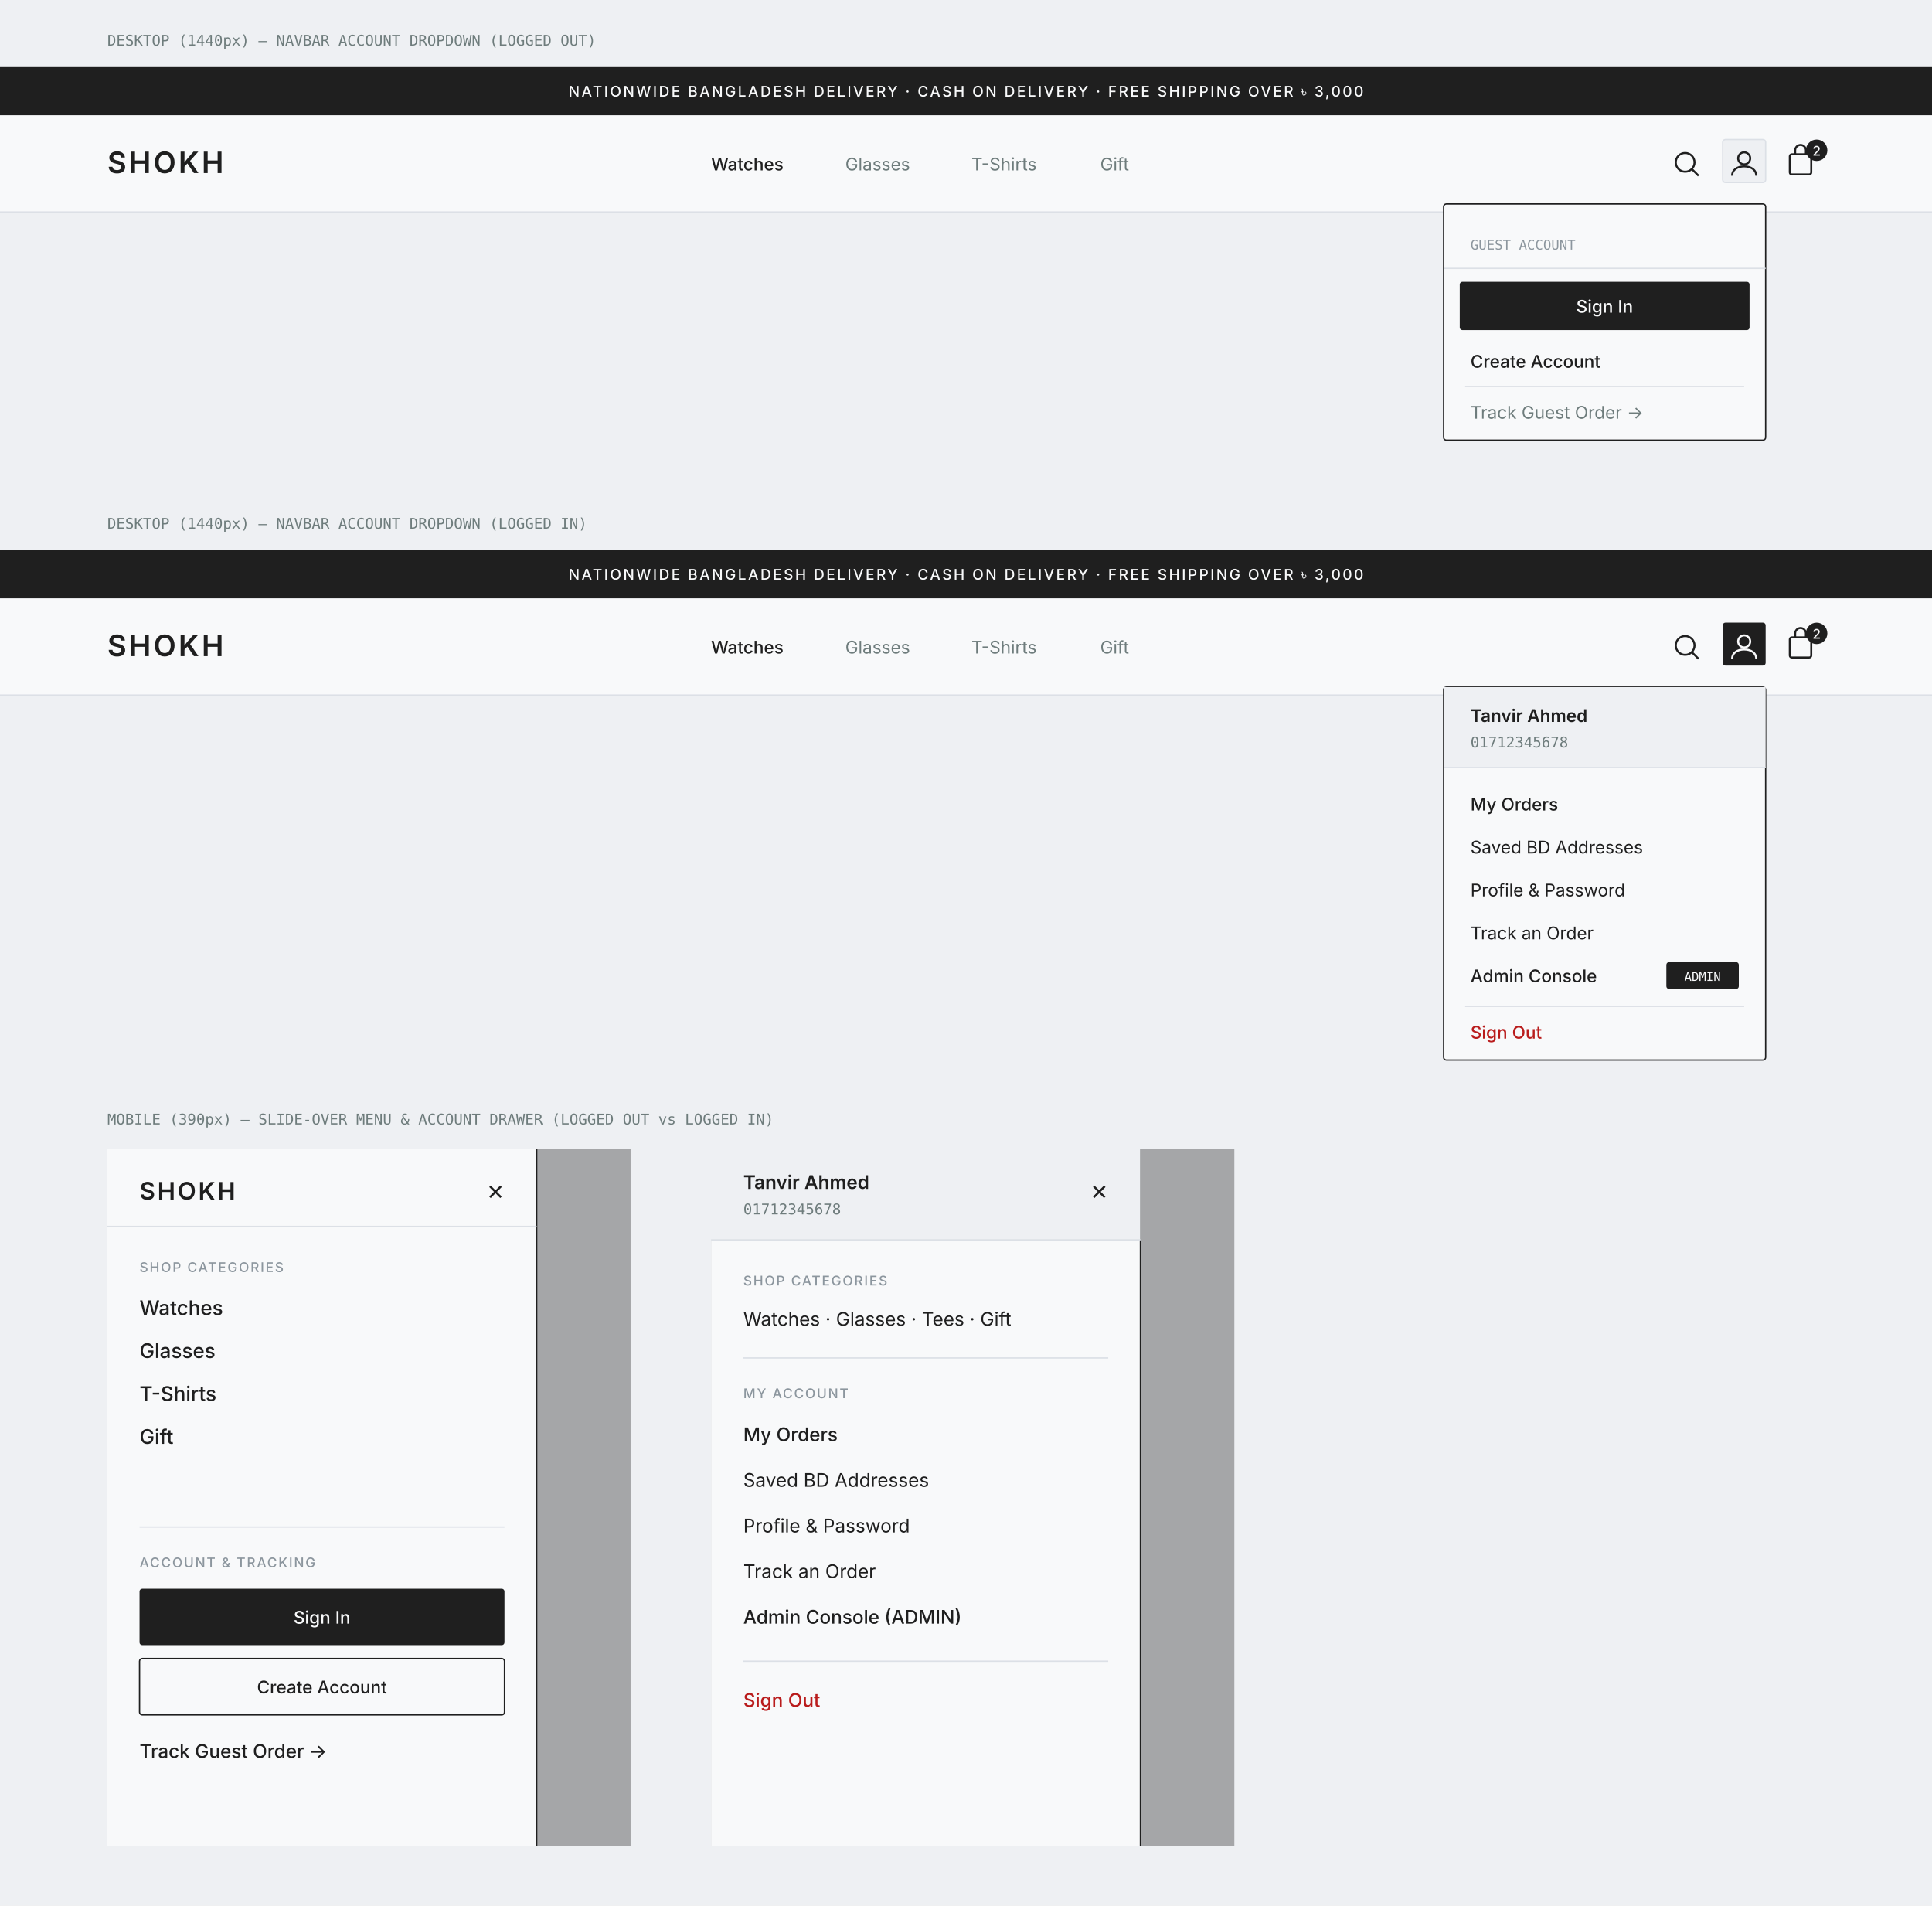
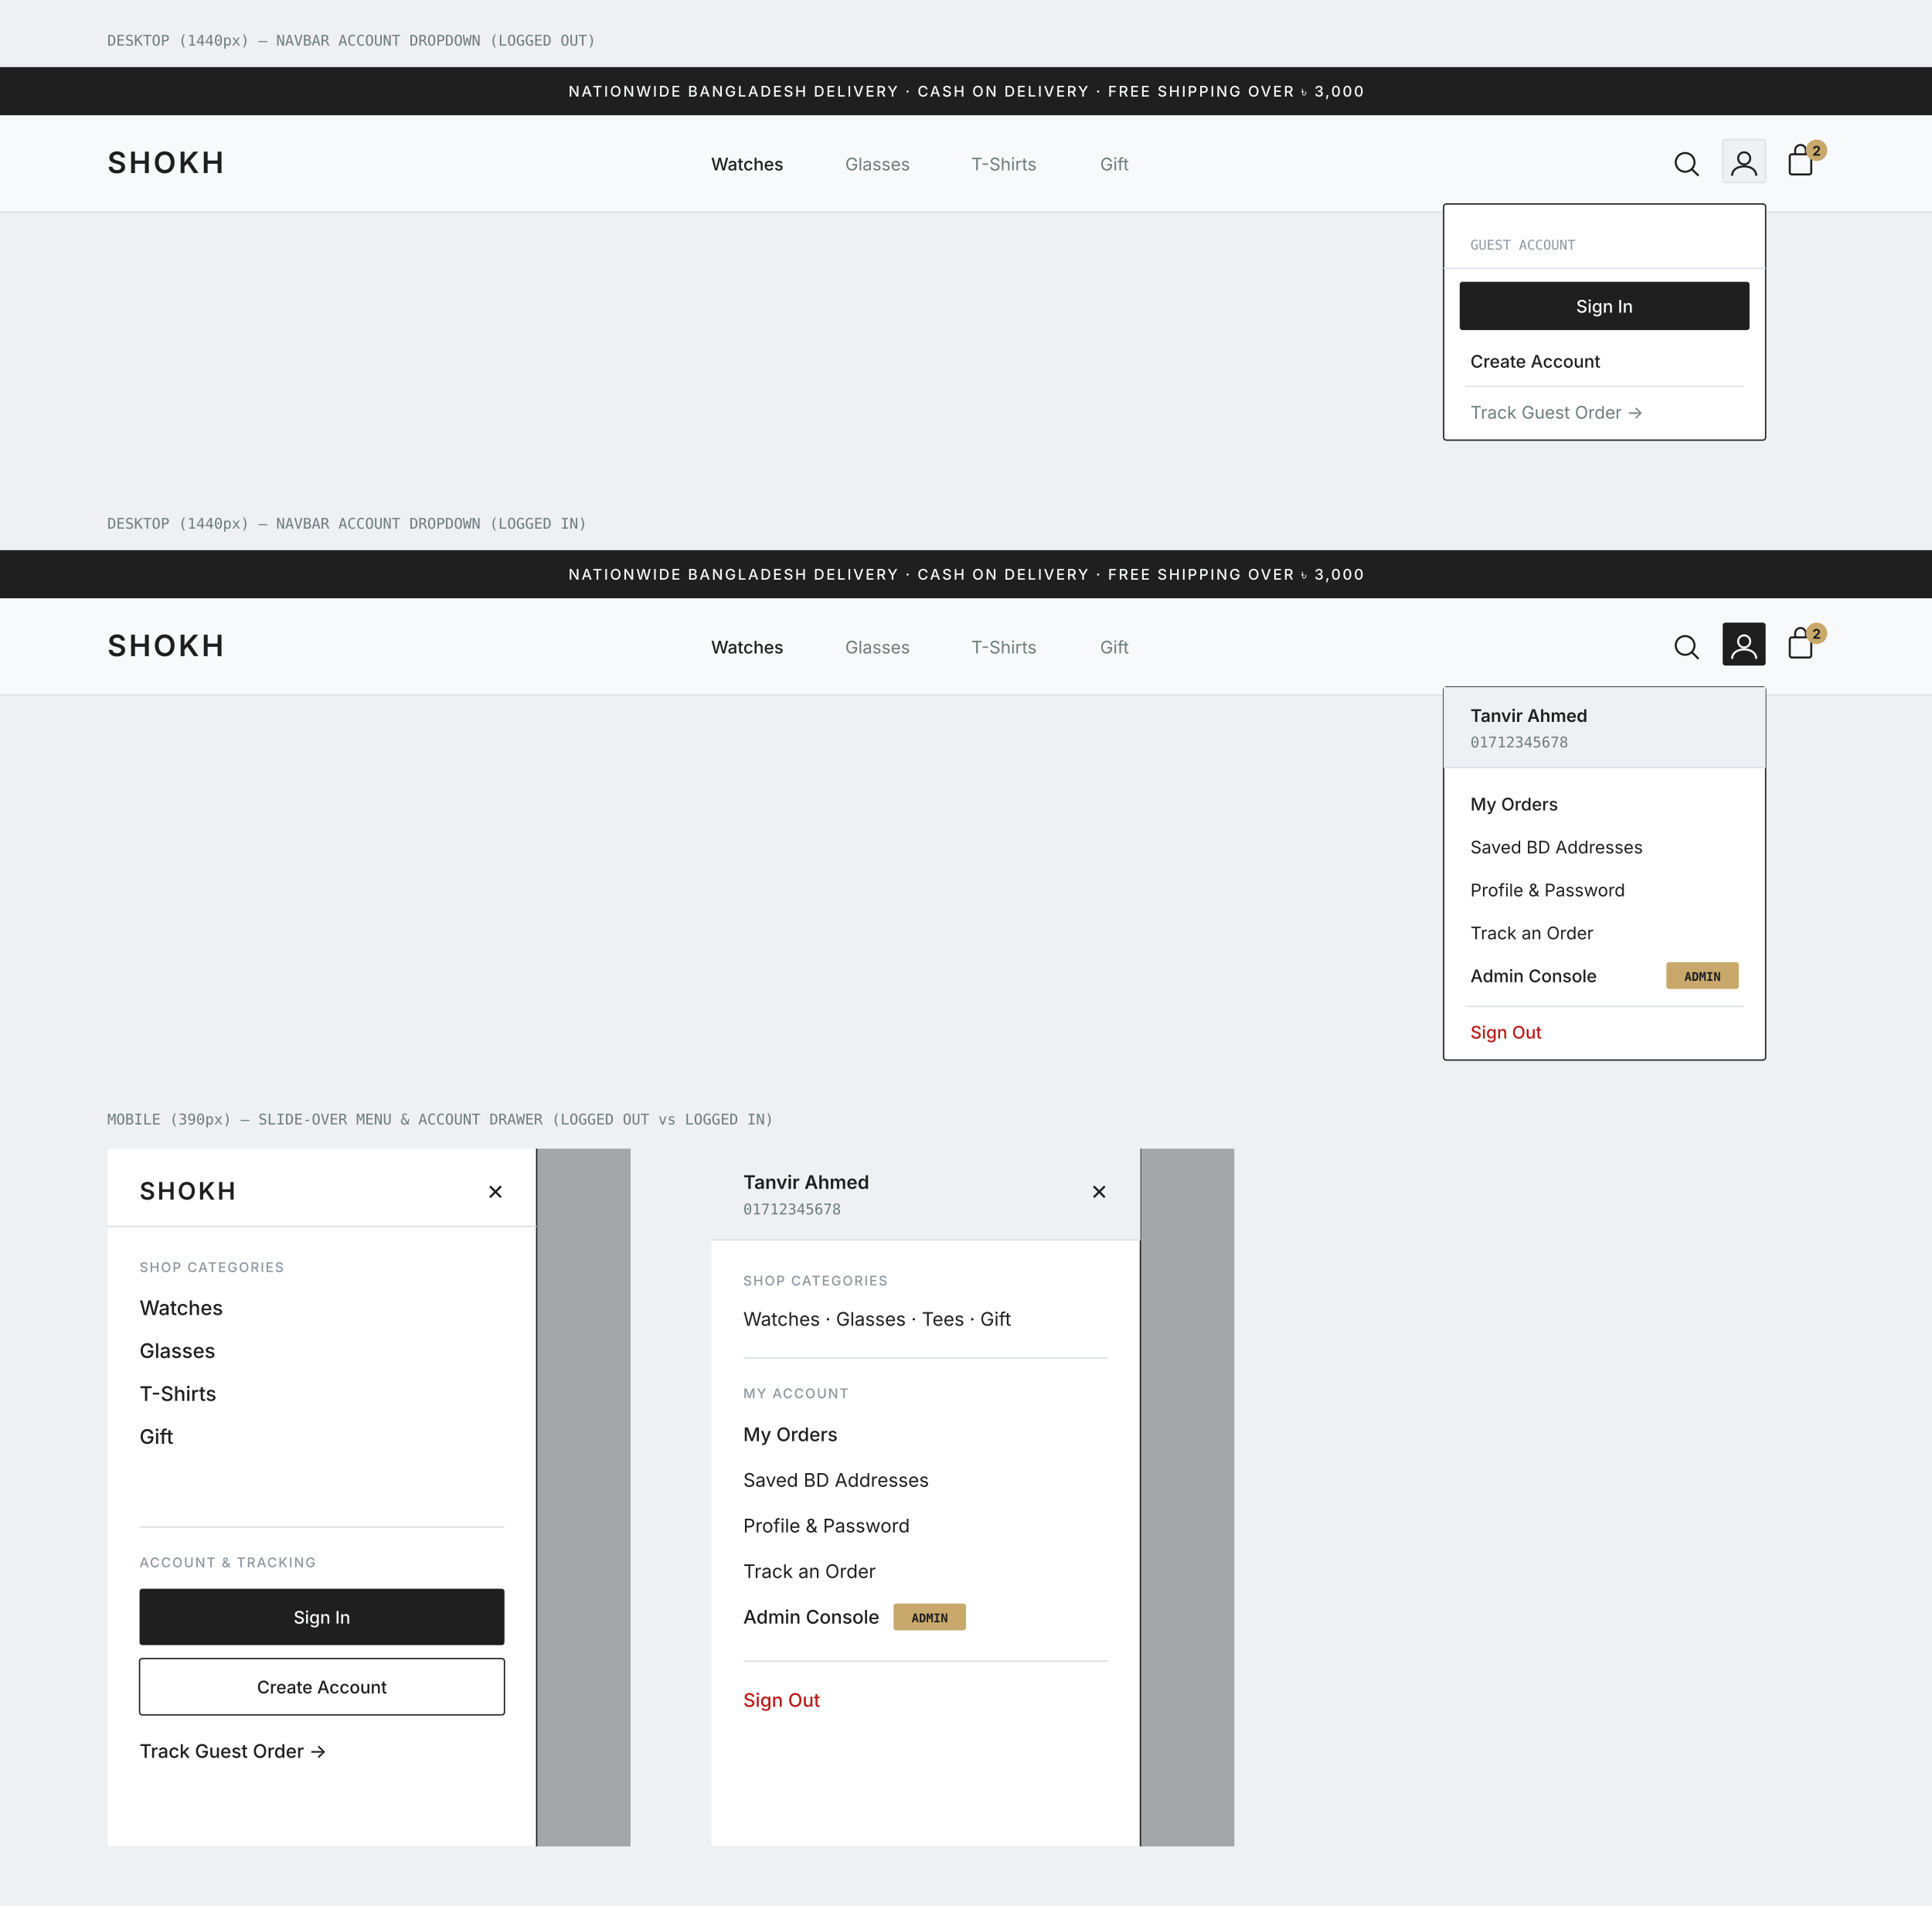
<svg xmlns="http://www.w3.org/2000/svg" width="1440" height="1420" viewBox="0 0 1440 1420" fill="none">
  <rect id="Navbar-Dropdown-BG" width="1440" height="1420" fill="#EEF0F3" />
  <text x="80" y="34" fill="#6E7C7C" font-family="JetBrains Mono, monospace" font-size="11" font-weight="500">DESKTOP (1440px) — NAVBAR ACCOUNT DROPDOWN (LOGGED OUT)</text>
  <g id="01-Desktop-Navbar-LoggedOut" transform="translate(0, 50)">
    <rect width="1440" height="36" fill="#1F1F1F" />
    <text x="720" y="22" text-anchor="middle" fill="#F8F9FA" font-family="Inter, sans-serif" font-size="11" font-weight="500" letter-spacing="1.4">NATIONWIDE BANGLADESH DELIVERY  ·  CASH ON DELIVERY  ·  FREE SHIPPING OVER ৳ 3,000</text>
    <rect y="36" width="1440" height="72" fill="#F8F9FA" />
    <line x1="0" y1="108" x2="1440" y2="108" stroke="#DCE0E6" />
    <text x="80" y="79" fill="#1F1F1F" font-family="Inter, sans-serif" font-size="22" font-weight="600" letter-spacing="1.8">SHOKH</text>
    <text x="530" y="77" fill="#1F1F1F" font-family="Inter, sans-serif" font-size="13" font-weight="500">Watches</text>
    <text x="630" y="77" fill="#6E7C7C" font-family="Inter, sans-serif" font-size="13">Glasses</text>
    <text x="724" y="77" fill="#6E7C7C" font-family="Inter, sans-serif" font-size="13">T-Shirts</text>
    <text x="820" y="77" fill="#6E7C7C" font-family="Inter, sans-serif" font-size="13">Gift</text>
    <circle cx="1256" cy="71" r="7" stroke="#1F1F1F" stroke-width="1.5" />
    <line x1="1261" y1="76" x2="1266" y2="81" stroke="#1F1F1F" stroke-width="1.5" />
    <rect x="1284" y="54" width="32" height="32" rx="2" fill="#EEF0F3" stroke="#DCE0E6" />
    <circle cx="1300" cy="68" r="4.5" stroke="#1F1F1F" stroke-width="1.5" />
    <path d="M1291 81C1291 76.5 1295 74 1300 74C1305 74 1309 76.5 1309 81" stroke="#1F1F1F" stroke-width="1.5" />
    <rect x="1334" y="65" width="16" height="15" rx="1.5" stroke="#1F1F1F" stroke-width="1.5" />
    <path d="M1338 65V62C1338 59.8 1339.8 58 1342 58C1344.2 58 1346 59.8 1346 62V65" stroke="#1F1F1F" stroke-width="1.5" />
-     <circle cx="1354" cy="62" r="8" fill="#1F1F1F" />
-     <text x="1354" y="66" text-anchor="middle" fill="#F8F9FA" font-family="Inter, sans-serif" font-size="10" font-weight="500">2</text>
+     <circle cx="1354" cy="62" r="8" fill="#C8A96B" />
+     <text x="1354" y="66" text-anchor="middle" fill="#1F1F1F" font-family="Inter, sans-serif" font-size="10" font-weight="700">2</text>
    <g id="Dropdown-LoggedOut" transform="translate(1076, 102)">
-       <rect width="240" height="176" rx="2" fill="#F8F9FA" stroke="#1F1F1F" />
+       <rect width="240" height="176" rx="2" fill="#FFFFFF" stroke="#1F1F1F" />
      <text x="20" y="34" fill="#8C969E" font-family="JetBrains Mono, monospace" font-size="10">GUEST ACCOUNT</text>
      <line x1="0" y1="48" x2="240" y2="48" stroke="#DCE0E6" />
      <rect x="12" y="58" width="216" height="36" rx="2" fill="#1F1F1F" />
      <text x="120" y="81" text-anchor="middle" fill="#F8F9FA" font-family="Inter, sans-serif" font-size="13" font-weight="500">Sign In</text>
      <text x="20" y="122" fill="#1F1F1F" font-family="Inter, sans-serif" font-size="13" font-weight="500">Create Account</text>
      <line x1="16" y1="136" x2="224" y2="136" stroke="#DCE0E6" />
      <text x="20" y="160" fill="#6E7C7C" font-family="Inter, sans-serif" font-size="13">Track Guest Order →</text>
    </g>
  </g>
  <text x="80" y="394" fill="#6E7C7C" font-family="JetBrains Mono, monospace" font-size="11" font-weight="500">DESKTOP (1440px) — NAVBAR ACCOUNT DROPDOWN (LOGGED IN)</text>
  <g id="02-Desktop-Navbar-LoggedIn" transform="translate(0, 410)">
    <rect width="1440" height="36" fill="#1F1F1F" />
    <text x="720" y="22" text-anchor="middle" fill="#F8F9FA" font-family="Inter, sans-serif" font-size="11" font-weight="500" letter-spacing="1.4">NATIONWIDE BANGLADESH DELIVERY  ·  CASH ON DELIVERY  ·  FREE SHIPPING OVER ৳ 3,000</text>
    <rect y="36" width="1440" height="72" fill="#F8F9FA" />
    <line x1="0" y1="108" x2="1440" y2="108" stroke="#DCE0E6" />
    <text x="80" y="79" fill="#1F1F1F" font-family="Inter, sans-serif" font-size="22" font-weight="600" letter-spacing="1.8">SHOKH</text>
    <text x="530" y="77" fill="#1F1F1F" font-family="Inter, sans-serif" font-size="13" font-weight="500">Watches</text>
    <text x="630" y="77" fill="#6E7C7C" font-family="Inter, sans-serif" font-size="13">Glasses</text>
    <text x="724" y="77" fill="#6E7C7C" font-family="Inter, sans-serif" font-size="13">T-Shirts</text>
    <text x="820" y="77" fill="#6E7C7C" font-family="Inter, sans-serif" font-size="13">Gift</text>
    <circle cx="1256" cy="71" r="7" stroke="#1F1F1F" stroke-width="1.5" />
    <line x1="1261" y1="76" x2="1266" y2="81" stroke="#1F1F1F" stroke-width="1.5" />
    <rect x="1284" y="54" width="32" height="32" rx="2" fill="#1F1F1F" />
    <circle cx="1300" cy="68" r="4.5" stroke="#F8F9FA" stroke-width="1.5" />
    <path d="M1291 81C1291 76.5 1295 74 1300 74C1305 74 1309 76.5 1309 81" stroke="#F8F9FA" stroke-width="1.5" />
    <rect x="1334" y="65" width="16" height="15" rx="1.5" stroke="#1F1F1F" stroke-width="1.5" />
    <path d="M1338 65V62C1338 59.8 1339.8 58 1342 58C1344.2 58 1346 59.8 1346 62V65" stroke="#1F1F1F" stroke-width="1.5" />
-     <circle cx="1354" cy="62" r="8" fill="#1F1F1F" />
-     <text x="1354" y="66" text-anchor="middle" fill="#F8F9FA" font-family="Inter, sans-serif" font-size="10" font-weight="500">2</text>
+     <circle cx="1354" cy="62" r="8" fill="#C8A96B" />
+     <text x="1354" y="66" text-anchor="middle" fill="#1F1F1F" font-family="Inter, sans-serif" font-size="10" font-weight="700">2</text>
    <g id="Dropdown-LoggedIn" transform="translate(1076, 102)">
-       <rect width="240" height="278" rx="2" fill="#F8F9FA" stroke="#1F1F1F" />
+       <rect width="240" height="278" rx="2" fill="#FFFFFF" stroke="#1F1F1F" />
      <rect width="240" height="60" fill="#EEF0F3" />
      <text x="20" y="26" fill="#1F1F1F" font-family="Inter, sans-serif" font-size="13" font-weight="600">Tanvir Ahmed</text>
      <text x="20" y="45" fill="#6E7C7C" font-family="JetBrains Mono, monospace" font-size="11">01712345678</text>
      <line x1="0" y1="60" x2="240" y2="60" stroke="#DCE0E6" />
      <text x="20" y="92" fill="#1F1F1F" font-family="Inter, sans-serif" font-size="13" font-weight="500">My Orders</text>
      <text x="20" y="124" fill="#1F1F1F" font-family="Inter, sans-serif" font-size="13">Saved BD Addresses</text>
      <text x="20" y="156" fill="#1F1F1F" font-family="Inter, sans-serif" font-size="13">Profile &amp; Password</text>
      <text x="20" y="188" fill="#1F1F1F" font-family="Inter, sans-serif" font-size="13">Track an Order</text>
      <text x="20" y="220" fill="#1F1F1F" font-family="Inter, sans-serif" font-size="13" font-weight="500">Admin Console</text>
-       <rect x="166" y="205" width="54" height="20" rx="2" fill="#1F1F1F" />
-       <text x="193" y="219" text-anchor="middle" fill="#F8F9FA" font-family="JetBrains Mono, monospace" font-size="9">ADMIN</text>
+       <rect x="166" y="205" width="54" height="20" rx="2" fill="#C8A96B" />
+       <text x="193" y="219" text-anchor="middle" fill="#1F1F1F" font-family="JetBrains Mono, monospace" font-size="9" font-weight="700">ADMIN</text>
      <line x1="16" y1="238" x2="224" y2="238" stroke="#DCE0E6" />
      <text x="20" y="262" fill="#B91C1C" font-family="Inter, sans-serif" font-size="13" font-weight="500">Sign Out</text>
    </g>
  </g>
  <text x="80" y="838" fill="#6E7C7C" font-family="JetBrains Mono, monospace" font-size="11" font-weight="500">MOBILE (390px) — SLIDE-OVER MENU &amp; ACCOUNT DRAWER (LOGGED OUT vs LOGGED IN)</text>
  <g id="03-Mobile-Drawer-LoggedOut" transform="translate(80, 856)">
    <rect width="390" height="520" fill="#1F1F1F" fill-opacity="0.35" />
-     <rect width="320" height="520" fill="#F8F9FA" />
+     <rect width="320" height="520" fill="#FFFFFF" />
    <line x1="320" y1="0" x2="320" y2="520" stroke="#1F1F1F" />
    <text x="24" y="38" fill="#1F1F1F" font-family="Inter, sans-serif" font-size="18" font-weight="600" letter-spacing="1.6">SHOKH</text>
    <text x="296" y="38" text-anchor="end" fill="#1F1F1F" font-family="Inter, sans-serif" font-size="16">✕</text>
    <line x1="0" y1="58" x2="320" y2="58" stroke="#DCE0E6" />
    <text x="24" y="92" fill="#8C969E" font-family="Inter, sans-serif" font-size="10" font-weight="500" letter-spacing="1">SHOP CATEGORIES</text>
    <text x="24" y="124" fill="#1F1F1F" font-family="Inter, sans-serif" font-size="15" font-weight="500">Watches</text>
    <text x="24" y="156" fill="#1F1F1F" font-family="Inter, sans-serif" font-size="15" font-weight="500">Glasses</text>
    <text x="24" y="188" fill="#1F1F1F" font-family="Inter, sans-serif" font-size="15" font-weight="500">T-Shirts</text>
    <text x="24" y="220" fill="#1F1F1F" font-family="Inter, sans-serif" font-size="15" font-weight="500">Gift</text>
    <line x1="24" y1="282" x2="296" y2="282" stroke="#DCE0E6" />
    <text x="24" y="312" fill="#8C969E" font-family="Inter, sans-serif" font-size="10" font-weight="500" letter-spacing="1">ACCOUNT &amp; TRACKING</text>
    <rect x="24" y="328" width="272" height="42" rx="2" fill="#1F1F1F" />
    <text x="160" y="354" text-anchor="middle" fill="#F8F9FA" font-family="Inter, sans-serif" font-size="13" font-weight="500">Sign In</text>
-     <rect x="24" y="380" width="272" height="42" rx="2" fill="#F8F9FA" stroke="#1F1F1F" />
+     <rect x="24" y="380" width="272" height="42" rx="2" fill="#FFFFFF" stroke="#1F1F1F" />
    <text x="160" y="406" text-anchor="middle" fill="#1F1F1F" font-family="Inter, sans-serif" font-size="13" font-weight="500">Create Account</text>
    <text x="24" y="454" fill="#1F1F1F" font-family="Inter, sans-serif" font-size="14" font-weight="500">Track Guest Order →</text>
  </g>
  <g id="04-Mobile-Drawer-LoggedIn" transform="translate(530, 856)">
    <rect width="390" height="520" fill="#1F1F1F" fill-opacity="0.35" />
-     <rect width="320" height="520" fill="#F8F9FA" />
+     <rect width="320" height="520" fill="#FFFFFF" />
    <line x1="320" y1="0" x2="320" y2="520" stroke="#1F1F1F" />
    <rect width="320" height="68" fill="#EEF0F3" />
    <text x="24" y="30" fill="#1F1F1F" font-family="Inter, sans-serif" font-size="14" font-weight="600">Tanvir Ahmed</text>
    <text x="24" y="49" fill="#6E7C7C" font-family="JetBrains Mono, monospace" font-size="11">01712345678</text>
    <text x="296" y="38" text-anchor="end" fill="#1F1F1F" font-family="Inter, sans-serif" font-size="16">✕</text>
    <line x1="0" y1="68" x2="320" y2="68" stroke="#DCE0E6" />
    <text x="24" y="102" fill="#8C969E" font-family="Inter, sans-serif" font-size="10" font-weight="500" letter-spacing="1">SHOP CATEGORIES</text>
    <text x="24" y="132" fill="#1F1F1F" font-family="Inter, sans-serif" font-size="14">Watches · Glasses · Tees · Gift</text>
    <line x1="24" y1="156" x2="296" y2="156" stroke="#DCE0E6" />
    <text x="24" y="186" fill="#8C969E" font-family="Inter, sans-serif" font-size="10" font-weight="500" letter-spacing="1">MY ACCOUNT</text>
    <text x="24" y="218" fill="#1F1F1F" font-family="Inter, sans-serif" font-size="14" font-weight="500">My Orders</text>
    <text x="24" y="252" fill="#1F1F1F" font-family="Inter, sans-serif" font-size="14">Saved BD Addresses</text>
    <text x="24" y="286" fill="#1F1F1F" font-family="Inter, sans-serif" font-size="14">Profile &amp; Password</text>
    <text x="24" y="320" fill="#1F1F1F" font-family="Inter, sans-serif" font-size="14">Track an Order</text>
-     <text x="24" y="354" fill="#1F1F1F" font-family="Inter, sans-serif" font-size="14" font-weight="500">Admin Console (ADMIN)</text>
+     <text x="24" y="354" fill="#1F1F1F" font-family="Inter, sans-serif" font-size="14" font-weight="500">Admin Console</text>
+     <rect x="136" y="339" width="54" height="20" rx="2" fill="#C8A96B" />
+     <text x="163" y="353" text-anchor="middle" fill="#1F1F1F" font-family="JetBrains Mono, monospace" font-size="9" font-weight="700">ADMIN</text>
    <line x1="24" y1="382" x2="296" y2="382" stroke="#DCE0E6" />
    <text x="24" y="416" fill="#B91C1C" font-family="Inter, sans-serif" font-size="14" font-weight="500">Sign Out</text>
  </g>
</svg>
